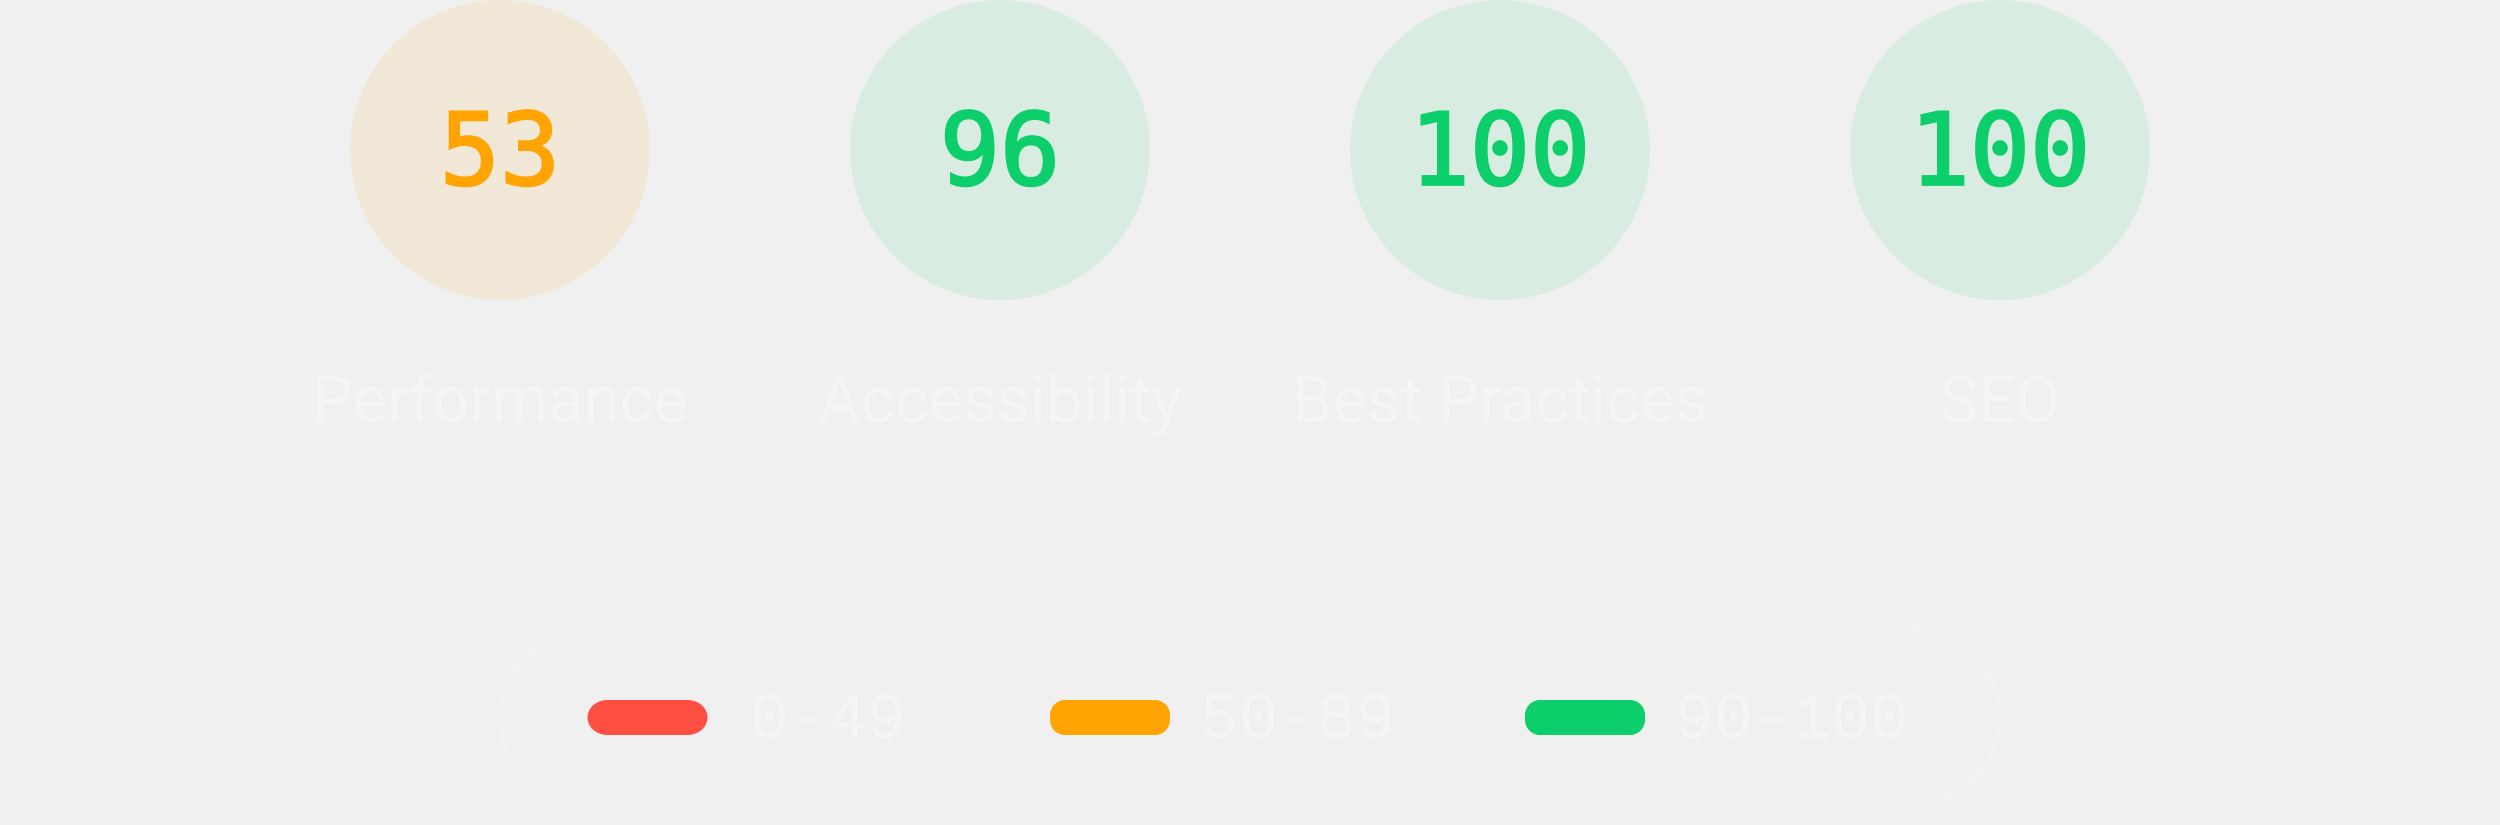
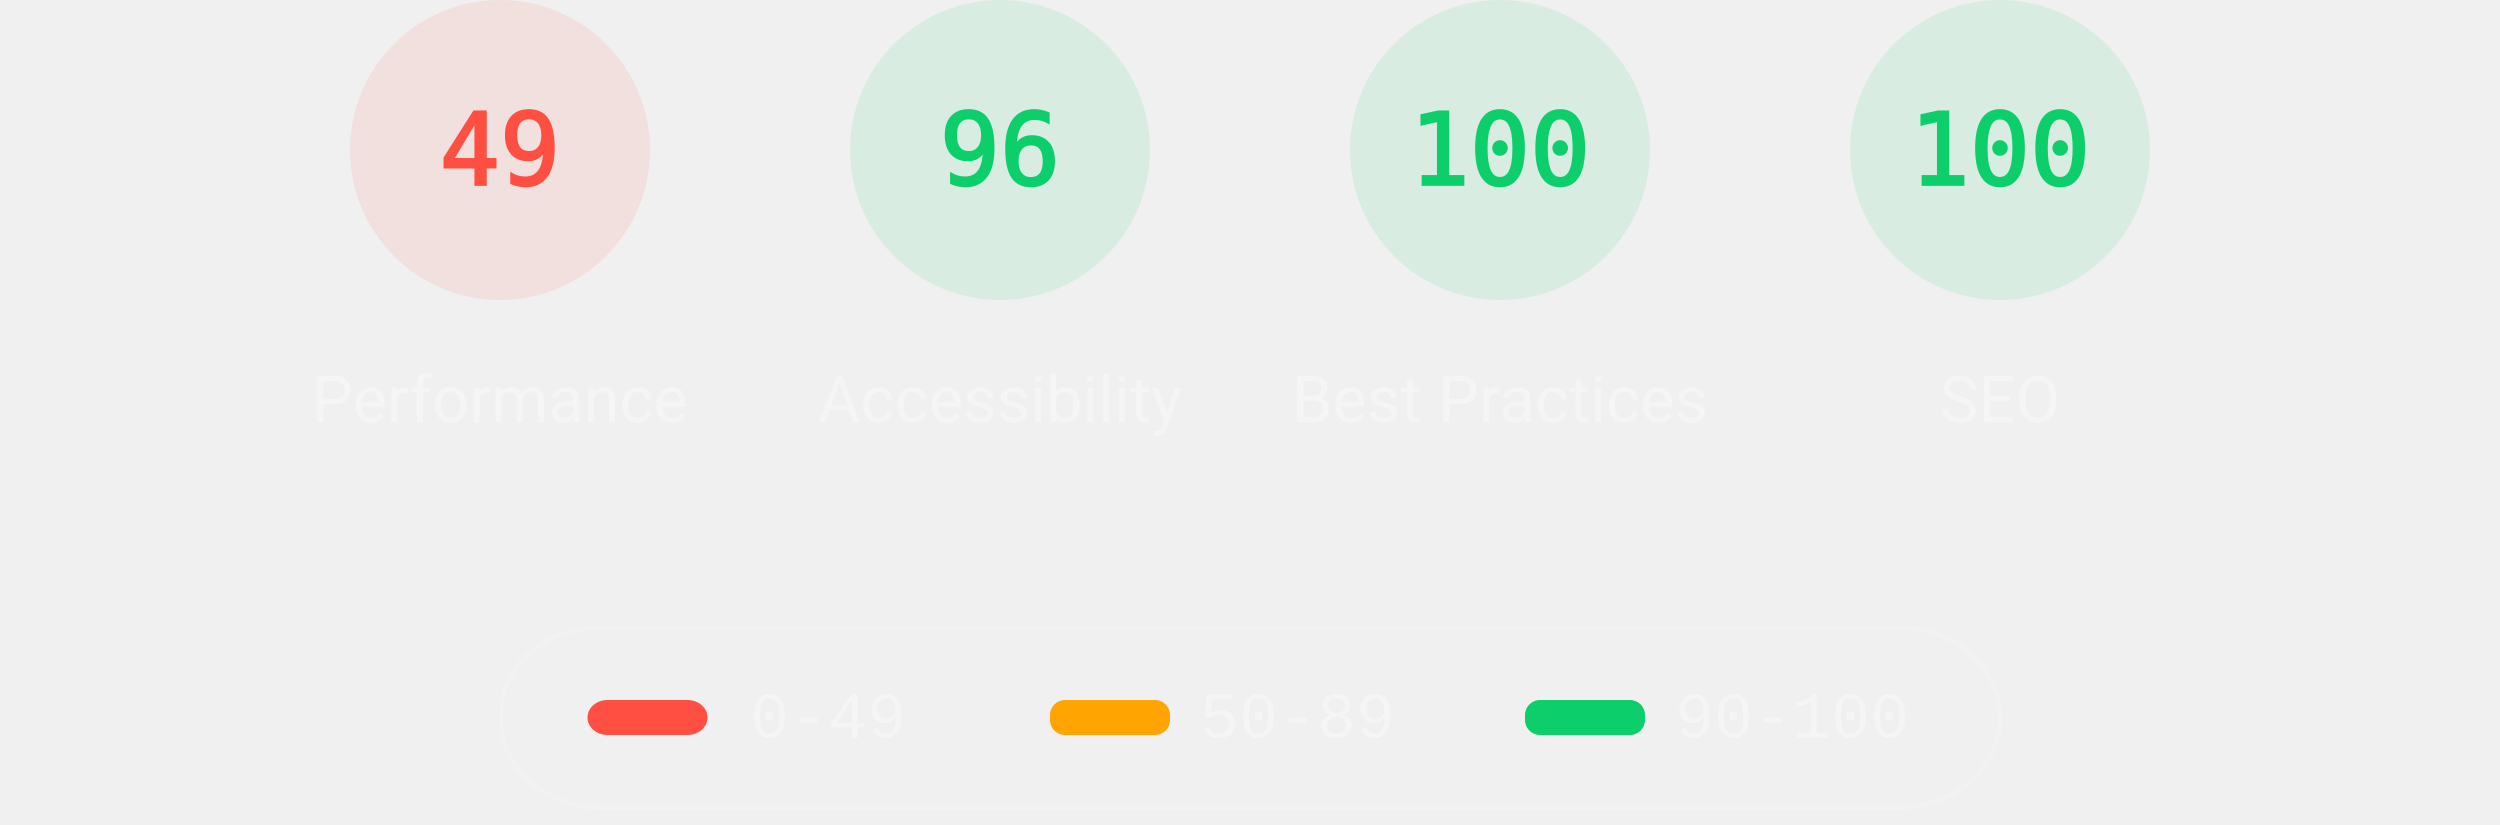
<svg xmlns="http://www.w3.org/2000/svg" class="theme--dark" fill="none" width="1000" height="330">
  <style>
			.gauge-base {
				opacity: 0.1
			}

			.gauge-arc {
				fill: none;
				animation-delay: 250ms;
				stroke-linecap: round;
				transform: rotate(-90deg);
				transform-origin: 100px 60px;
				animation: load-gauge 1s ease forwards
			}

			.guage-text {
				font-size: 40px;
				font-family: monospace;
				text-align: center
			}

			.guage-red {
				color: #ff4e42;
				fill: #ff4e42;
				stroke: #ff4e42
			}
			.guage-orange {
				color: #ffa400;
				fill: #ffa400;
				stroke: #ffa400
			}
			.guage-green {
				color: #0cce6b;
				fill: #0cce6b;
				stroke: #0cce6b
			}
			.theme--agnostic .guage-undefined {
				color: #5c5c5c;
				fill: #5c5c5c;
				stroke: #5c5c5c
			}
			.theme--light .guage-undefined {
				color: #1e1e1e;
				fill: #1e1e1e;
				stroke: #1e1e1e
			}
			.theme--dark .guage-undefined {
				color: #f5f5f5;
				fill: #f5f5f5;
				stroke: #f5f5f5
			}

			.guage-title {
				stroke: none;
				font-size: 26px;
				line-height: 26px;
				font-family: Roboto, Halvetica, Arial, sans-serif
			}
			.metric.guage-title {
				font-family: 'Courier New', Courier, monospace
			}
			.theme--agnostic .guage-title {
				color: #737373;
				fill: #737373
			}
			.theme--light .guage-title {
				color: #212121;
				fill: #212121
			}
			.theme--dark .guage-title {
				color: #f5f5f5;
				fill: #f5f5f5
			}

			@keyframes load-gauge {
				from {
					stroke-dasharray: 0 352.858
				}
			}
			.lh-gauge--pwa__disc {
				fill: #e0e0e0
			}
			.lh-gauge--pwa__logo {
				position: relative;
				fill: #b0b0b0
			}
			.lh-gauge--pwa__invisible {
				display: none
			}
			.lh-gauge--pwa__visible {
				display: inline
			}
			.guage-invisible {
				display: none
			}
			.lh-gauge--pwa__logo--primary-color {
				fill: #304ffe
			}
			.theme--agnostic .lh-gauge--pwa__logo--secondary-color {
				fill: #787878
			}
			.theme--light .lh-gauge--pwa__logo--secondary-color {
				fill: #3d3d3d
			}
			.theme--dark .lh-gauge--pwa__logo--secondary-color {
				fill: #d8b6b6
			}
			.theme--light #svg_2 {
				stroke: #00000022
			}
			.theme--agnostic #svg_2 {
				stroke: #616161
			}
			.theme--light #svg_2 {
				stroke: #00000022
			}
			.theme--dark #svg_2 {
				stroke: #f5f5f566
			}
		</style>
-   <svg class="guage-div guage-perf guage-orange" viewBox="0 0 200 200" width="200" height="200" x="100" y="0">
-     <circle class="gauge-base" r="56" cx="100" cy="60" stroke-width="8" />
-     <circle class="gauge-arc guage-arc-1" r="56" cx="100" cy="60" stroke-width="8" style="stroke-dasharray: 186.485, 351.858;" />
-     <text class="guage-text" x="100px" y="60px" alignment-baseline="central" dominant-baseline="central" text-anchor="middle">53</text>
+   <svg class="guage-div guage-perf guage-red" viewBox="0 0 200 200" width="200" height="200" x="100" y="0">
+     <circle class="gauge-base" r="56" cx="100" cy="60" stroke-width="8" />
+     <circle class="gauge-arc guage-arc-1" r="56" cx="100" cy="60" stroke-width="8" style="stroke-dasharray: 172.41, 351.858;" />
+     <text class="guage-text" x="100px" y="60px" alignment-baseline="central" dominant-baseline="central" text-anchor="middle">49</text>
    <text class="guage-title" x="100px" y="160px" alignment-baseline="central" dominant-baseline="central" text-anchor="middle">Performance</text>
  </svg>
  <svg class="guage-div guage-acc guage-green" viewBox="0 0 200 200" width="200" height="200" x="300" y="0">
    <circle class="gauge-base" r="56" cx="100" cy="60" stroke-width="8" />
    <circle class="gauge-arc guage-arc-2" r="56" cx="100" cy="60" stroke-width="8" style="stroke-dasharray: 337.784, 351.858;" />
    <text class="guage-text" x="100px" y="60px" alignment-baseline="central" dominant-baseline="central" text-anchor="middle">96</text>
    <text class="guage-title" x="100px" y="160px" alignment-baseline="central" dominant-baseline="central" text-anchor="middle">Accessibility</text>
  </svg>
  <svg class="guage-div guage-best guage-green" viewBox="0 0 200 200" width="200" height="200" x="500" y="0">
    <circle class="gauge-base" r="56" cx="100" cy="60" stroke-width="8" />
    <circle class="gauge-arc guage-arc-3" r="56" cx="100" cy="60" stroke-width="8" style="stroke-dasharray: 351.858, 351.858;" />
    <text class="guage-text" x="100px" y="60px" alignment-baseline="central" dominant-baseline="central" text-anchor="middle">100</text>
    <text class="guage-title" x="100px" y="160px" alignment-baseline="central" dominant-baseline="central" text-anchor="middle">Best Practices</text>
  </svg>
  <svg class="guage-div guage-seo guage-green" viewBox="0 0 200 200" width="200" height="200" x="700" y="0">
    <circle class="gauge-base" r="56" cx="100" cy="60" stroke-width="8" />
    <circle class="gauge-arc guage-arc-4" r="56" cx="100" cy="60" stroke-width="8" style="stroke-dasharray: 351.858, 351.858;" />
    <text class="guage-text" x="100px" y="60px" alignment-baseline="central" dominant-baseline="central" text-anchor="middle">100</text>
    <text class="guage-title" x="100px" y="160px" alignment-baseline="central" dominant-baseline="central" text-anchor="middle">SEO</text>
  </svg>
  <svg class="guage-div guage-pwa guage-invisible" viewBox="0 0 200 200" width="200" height="200" x="900" y="0">
    <svg viewBox="0 0 60 60" width="112" height="112" x="44" y="4">
      <defs>
        <linearGradient id="lh-gauge--pwa__check-circle__gradient-0" x1="50%" y1="0%" x2="50%" y2="100%">
          <stop stop-color="#00C852" offset="0%" />
          <stop stop-color="#009688" offset="100%" />
        </linearGradient>
        <linearGradient id="lh-gauge--pwa__installable__shadow-gradient-0" x1="76.056%" x2="24.111%" y1="82.995%" y2="24.735%">
          <stop stop-color="#A5D6A7" offset="0%" />
          <stop stop-color="#80CBC4" offset="100%" />
        </linearGradient>
        <linearGradient id="lh-gauge--pwa__fast-reliable__shadow-gradient-0" x1="76.056%" y1="82.995%" x2="25.678%" y2="26.493%">
          <stop stop-color="#64B5F6" offset="0%" />
          <stop stop-color="#2979FF" offset="100%" />
        </linearGradient>
        <g id="lh-gauge--pwa__fast-reliable-badge-0">
          <circle fill="#FFFFFF" cx="10" cy="10" r="10" />
          <path fill="#304FFE" d="M10 3.58l5.25 2.34v3.5c0 3.23-2.24 6.26-5.25 7-3.01-.74-5.25-3.77-5.25-7v-3.5L10 3.58zm-.47 10.74l2.76-4.83.03-.07c.04-.08 0-.24-.22-.24h-1.64l.47-3.26h-.47l-2.7 4.77c-.02.01.05-.1-.04.05-.09.16-.1.31.18.31h1.63l-.47 3.27h.47z" />
        </g>
        <g id="lh-gauge--pwa__installable-badge-0">
          <circle fill="#FFFFFF" cx="10" cy="10" r="10" />
          <path fill="#009688" d="M10 4.167A5.835 5.835 0 0 0 4.167 10 5.835 5.835 0 0 0 10 15.833 5.835 5.835 0 0 0 15.833 10 5.835 5.835 0 0 0 10 4.167zm2.917 6.416h-2.334v2.334H9.417v-2.334H7.083V9.417h2.334V7.083h1.166v2.334h2.334v1.166z" />
        </g>
      </defs>
      <g stroke="none" fill-rule="nonzero">
        <circle class="lh-gauge--pwa__disc" cx="30" cy="30" r="30" />
        <g class="lh-gauge--pwa__logo">
          <path d="M35.66 19.39l.7-1.75h2L37.4 15 38.6 12l3.4 9h-2.51l-.58-1.61z" />
          <path d="M33.52 21l3.65-9h-2.42l-2.5 5.82L30.5 12h-1.86l-1.9 5.82-1.35-2.65-1.21 3.72L25.4 21h2.38l1.72-5.2 1.64 5.2z" />
          <path fill-rule="nonzero" d="M20.3 17.91h1.48c.45 0 .85-.05 1.2-.15l.39-1.18 1.07-3.3a2.64 2.64 0 0 0-.28-.37c-.55-.6-1.36-.91-2.42-.91H18v9h2.3V17.9zm1.96-3.84c.22.22.33.5.33.87 0 .36-.1.65-.29.87-.2.23-.59.35-1.15.35h-.86v-2.41h.87c.52 0 .89.1 1.1.32z" />
        </g>
        <rect class="lh-gauge--pwa__component lh-gauge--pwa__na-line lh-gauge--pwa__invisible" fill="#FFFFFF" x="20" y="32" width="20" height="4" rx="2" />
        <g class="lh-gauge--pwa__component lh-gauge--pwa__fast-reliable-badge lh-gauge--pwa__invisible" transform="translate(20, 29)">
          <path fill="url(#lh-gauge--pwa__fast-reliable__shadow-gradient-0)" d="M33.63 19.49A30 30 0 0 1 16.2 30.36L3 17.14 17.14 3l16.49 16.49z" />
          <use href="#lh-gauge--pwa__fast-reliable-badge-0" />
        </g>
        <g class="lh-gauge--pwa__component lh-gauge--pwa__installable-badge lh-gauge--pwa__invisible" transform="translate(20, 29)">
          <path fill="url(#lh-gauge--pwa__installable__shadow-gradient-0)" d="M33.629 19.487c-4.272 5.453-10.391 9.39-17.415 10.869L3 17.142 17.142 3 33.63 19.487z" />
          <use href="#lh-gauge--pwa__installable-badge-0" />
        </g>
        <g class="lh-gauge--pwa__component lh-gauge--pwa__fast-reliable-installable-badges lh-gauge--pwa__invisible">
          <g transform="translate(8, 29)">
            <path fill="url(#lh-gauge--pwa__fast-reliable__shadow-gradient-0)" d="M16.321 30.463L3 17.143 17.142 3l22.365 22.365A29.864 29.864 0 0 1 22 31c-1.942 0-3.84-.184-5.679-.537z" />
            <use href="#lh-gauge--pwa__fast-reliable-badge-0" />
          </g>
          <g transform="translate(32, 29)">
            <path fill="url(#lh-gauge--pwa__installable__shadow-gradient-0)" d="M25.982 11.84a30.107 30.107 0 0 1-13.08 15.203L3 17.143 17.142 3l8.84 8.84z" />
            <use href="#lh-gauge--pwa__installable-badge-0" />
          </g>
        </g>
        <g class="lh-gauge--pwa__component lh-gauge--pwa__check-circle lh-gauge--pwa__invisible" transform="translate(18, 28)">
          <circle fill="#FFFFFF" cx="12" cy="12" r="12" />
          <path fill="url(#lh-gauge--pwa__check-circle__gradient-0)" d="M12 2a10 10 0 1 0 0 20 10 10 0 0 0 0-20zm-2 15l-5-5 1.41-1.41L10 14.17l7.59-7.59L19 8l-9 9z" />
        </g>
      </g>
    </svg>
    <text class="guage-title" y="160px" alignment-baseline="central" dominant-baseline="central" text-anchor="middle">
      <tspan x="100px" dy="-6px">Progressive</tspan>
      <tspan x="100px" dy="30px">Web App</tspan>
    </text>
  </svg>
  <svg width="604" height="76" x="200" y="250">
    <g>
      <rect fill="none" id="canvas_background" height="80" width="604" y="-1" x="-1" />
      <g display="none" overflow="visible" y="0" x="0" height="100%" width="100%" id="canvasGrid">
        <rect fill="url(#gridpattern)" stroke-width="0" y="0" x="0" height="100%" width="100%" />
      </g>
    </g>
    <g>
      <rect fill-opacity="0" stroke-width="2" rx="40" id="svg_2" height="72" width="600" y="1" x="0" fill="#000000" />
      <rect stroke="#000" rx="8" id="svg_3" height="14" width="48" y="30" x="35" stroke-opacity="null" stroke-width="0" fill="#ff4e42" />
      <rect stroke="#000" rx="6" id="svg_4" height="14" width="48" y="30" x="220" stroke-opacity="null" stroke-width="0" fill="#ffa400" />
      <rect stroke="#000" rx="6" id="svg_5" height="14" width="48" y="30" x="410" stroke-opacity="null" stroke-width="0" fill="#0cce6b" />
      <text class="metric guage-title" xml:space="preserve" text-anchor="start" font-size="26" id="svg_6" y="45" x="100" stroke-opacity="null" stroke-width="0" stroke="#000">0-49</text>
      <text class="metric guage-title" xml:space="preserve" text-anchor="start" font-size="26" id="svg_7" y="45" x="280" stroke-opacity="null" stroke-width="0" stroke="#000">50-89</text>
      <text class="metric guage-title" xml:space="preserve" text-anchor="start" font-size="26" id="svg_8" y="45" x="470" stroke-opacity="null" stroke-width="0" stroke="#000">90-100</text>
    </g>
  </svg>
</svg>
